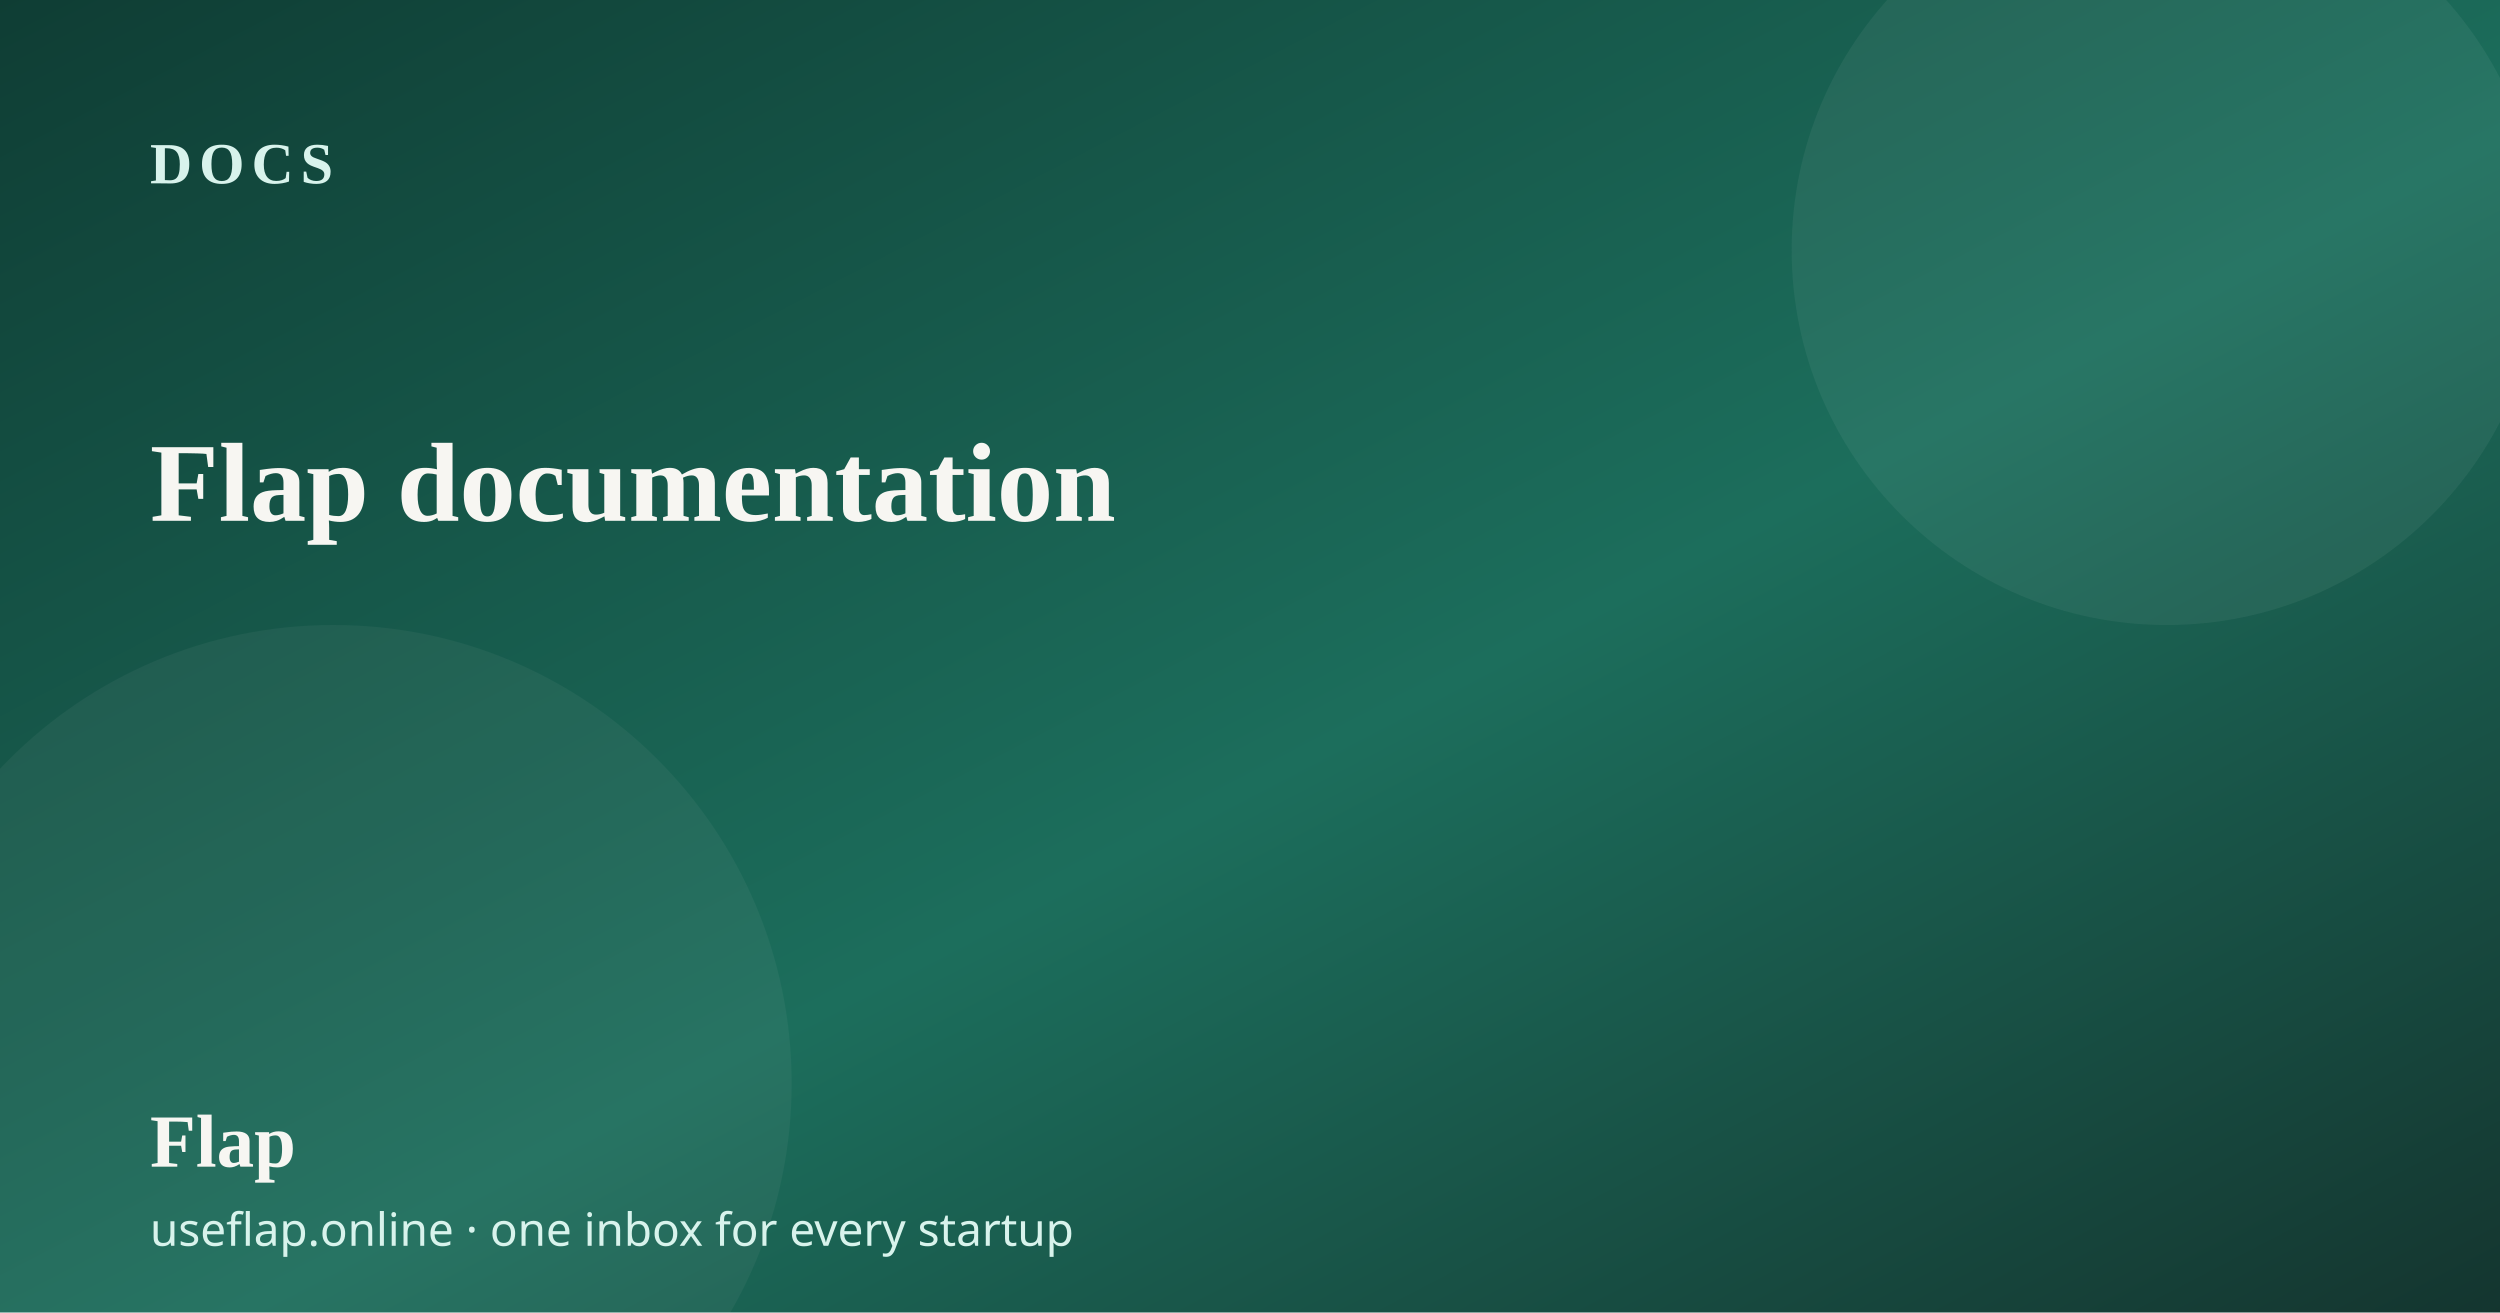
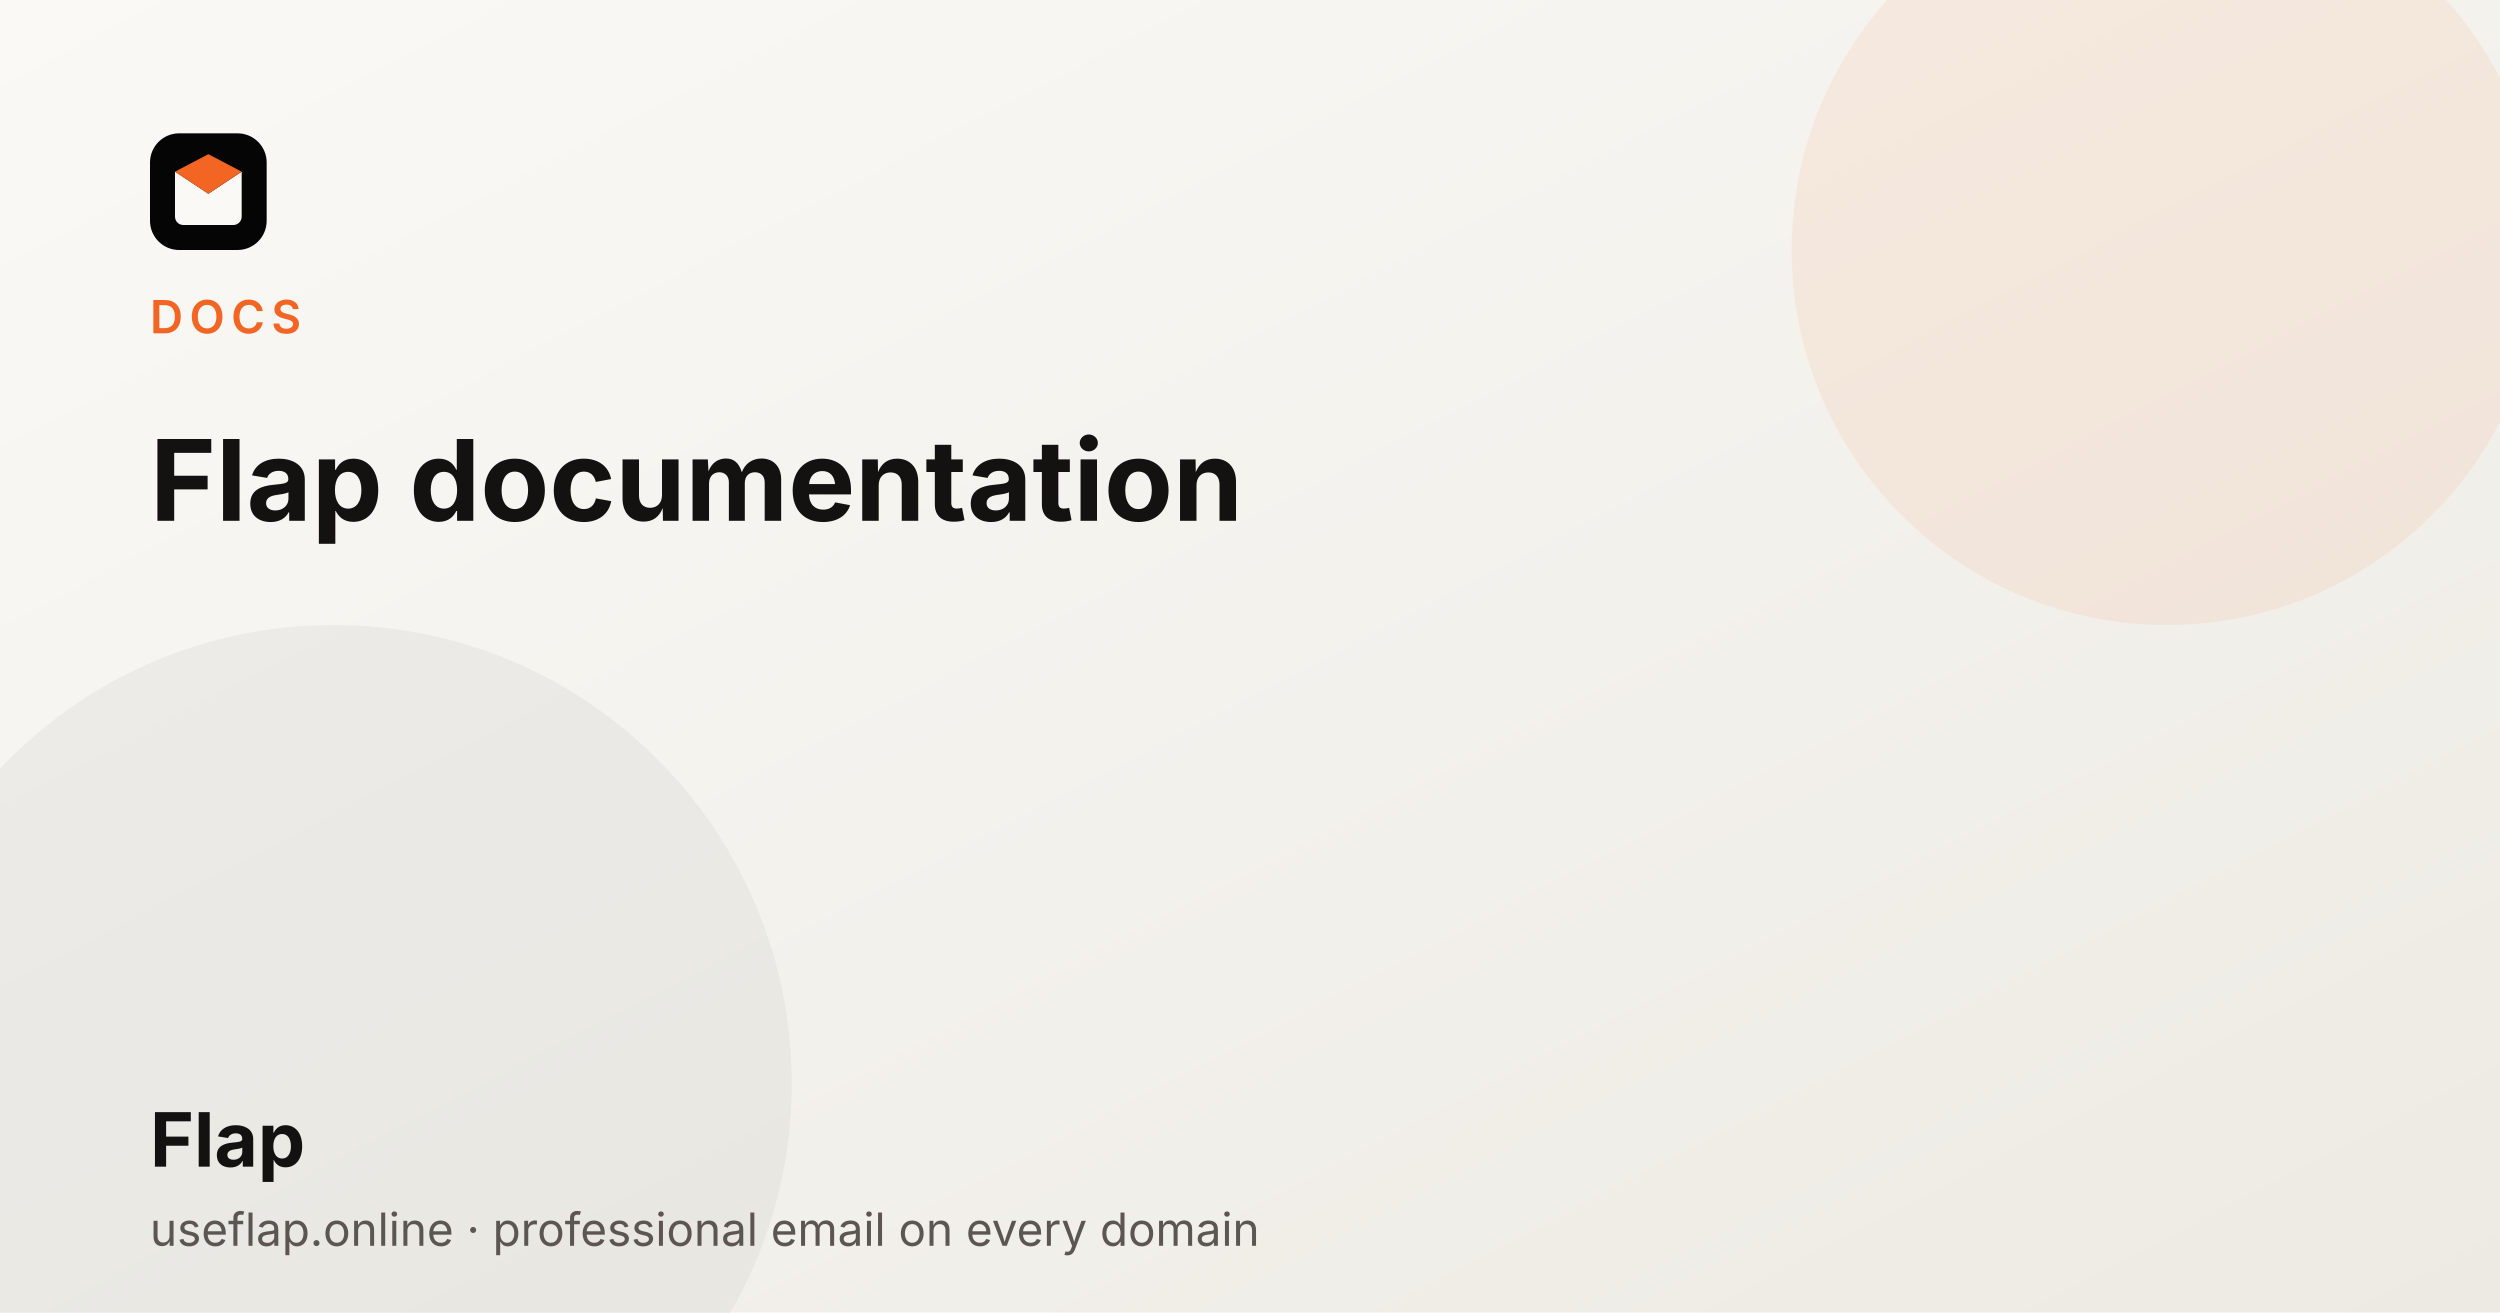
<svg xmlns="http://www.w3.org/2000/svg" width="1200" height="630" viewBox="0 0 1200 630" role="img" aria-label="Flap documentation">
  <defs>
    <linearGradient id="bg" x1="0" y1="0" x2="1" y2="1">
-       <stop offset="0%" stop-color="#0f3d34" />
-       <stop offset="55%" stop-color="#1c6e5c" />
-       <stop offset="100%" stop-color="#14352f" />
+       <stop offset="0%" stop-color="#FAF9F6" />
+       <stop offset="55%" stop-color="#F3F1EC" />
+       <stop offset="100%" stop-color="#EDEAE3" />
    </linearGradient>
  </defs>
  <rect width="1200" height="630" fill="url(#bg)" />
-   <circle cx="1040" cy="120" r="180" fill="#f0efeb" fill-opacity="0.06" />
-   <circle cx="160" cy="520" r="220" fill="#f0efeb" fill-opacity="0.05" />
-   <text x="72" y="88" fill="#d8f3ec" font-family="Georgia, 'Times New Roman', serif" font-size="28" font-weight="600" letter-spacing="0.12em">DOCS</text>
-   <text x="72" y="250" fill="#f7f6f2" font-family="Georgia, 'Times New Roman', serif" font-size="54" font-weight="700">
+   <circle cx="1040" cy="120" r="180" fill="#F26522" fill-opacity="0.08" />
+   <circle cx="160" cy="520" r="220" fill="#141211" fill-opacity="0.04" />
+   <rect x="72" y="64" width="56" height="56" rx="14" fill="#050505" />
+   <path d="M84 82.4L100 93l16-10.6V104a4 4 0 0 1-4 4H88a4 4 0 0 1-4-4V82.4z" fill="#FAF9F6" />
+   <path d="M84 82.4L100 93l16-10.6L100 74 84 82.4z" fill="#F26522" />
+   <text x="72" y="160" fill="#F26522" font-family="Inter, ui-sans-serif, system-ui, sans-serif" font-size="22" font-weight="600" letter-spacing="0.14em">DOCS</text>
+   <text x="72" y="250" fill="#141211" font-family="Inter, ui-sans-serif, system-ui, sans-serif" font-size="54" font-weight="700">
    <tspan x="72" dy="0">Flap documentation</tspan>
  </text>
-   <text x="72" y="560" fill="#f7f6f2" font-family="Georgia, 'Times New Roman', serif" font-size="36" font-weight="700">Flap</text>
-   <text x="72" y="598" fill="#d8f3ec" font-family="ui-sans-serif, system-ui, sans-serif" font-size="22">useflap.online · one inbox for every startup</text>
+   <text x="72" y="560" fill="#141211" font-family="Inter, ui-sans-serif, system-ui, sans-serif" font-size="36" font-weight="700">Flap</text>
+   <text x="72" y="598" fill="#5c5652" font-family="Inter, ui-sans-serif, system-ui, sans-serif" font-size="22">useflap.online · professional email on every domain</text>
</svg>
